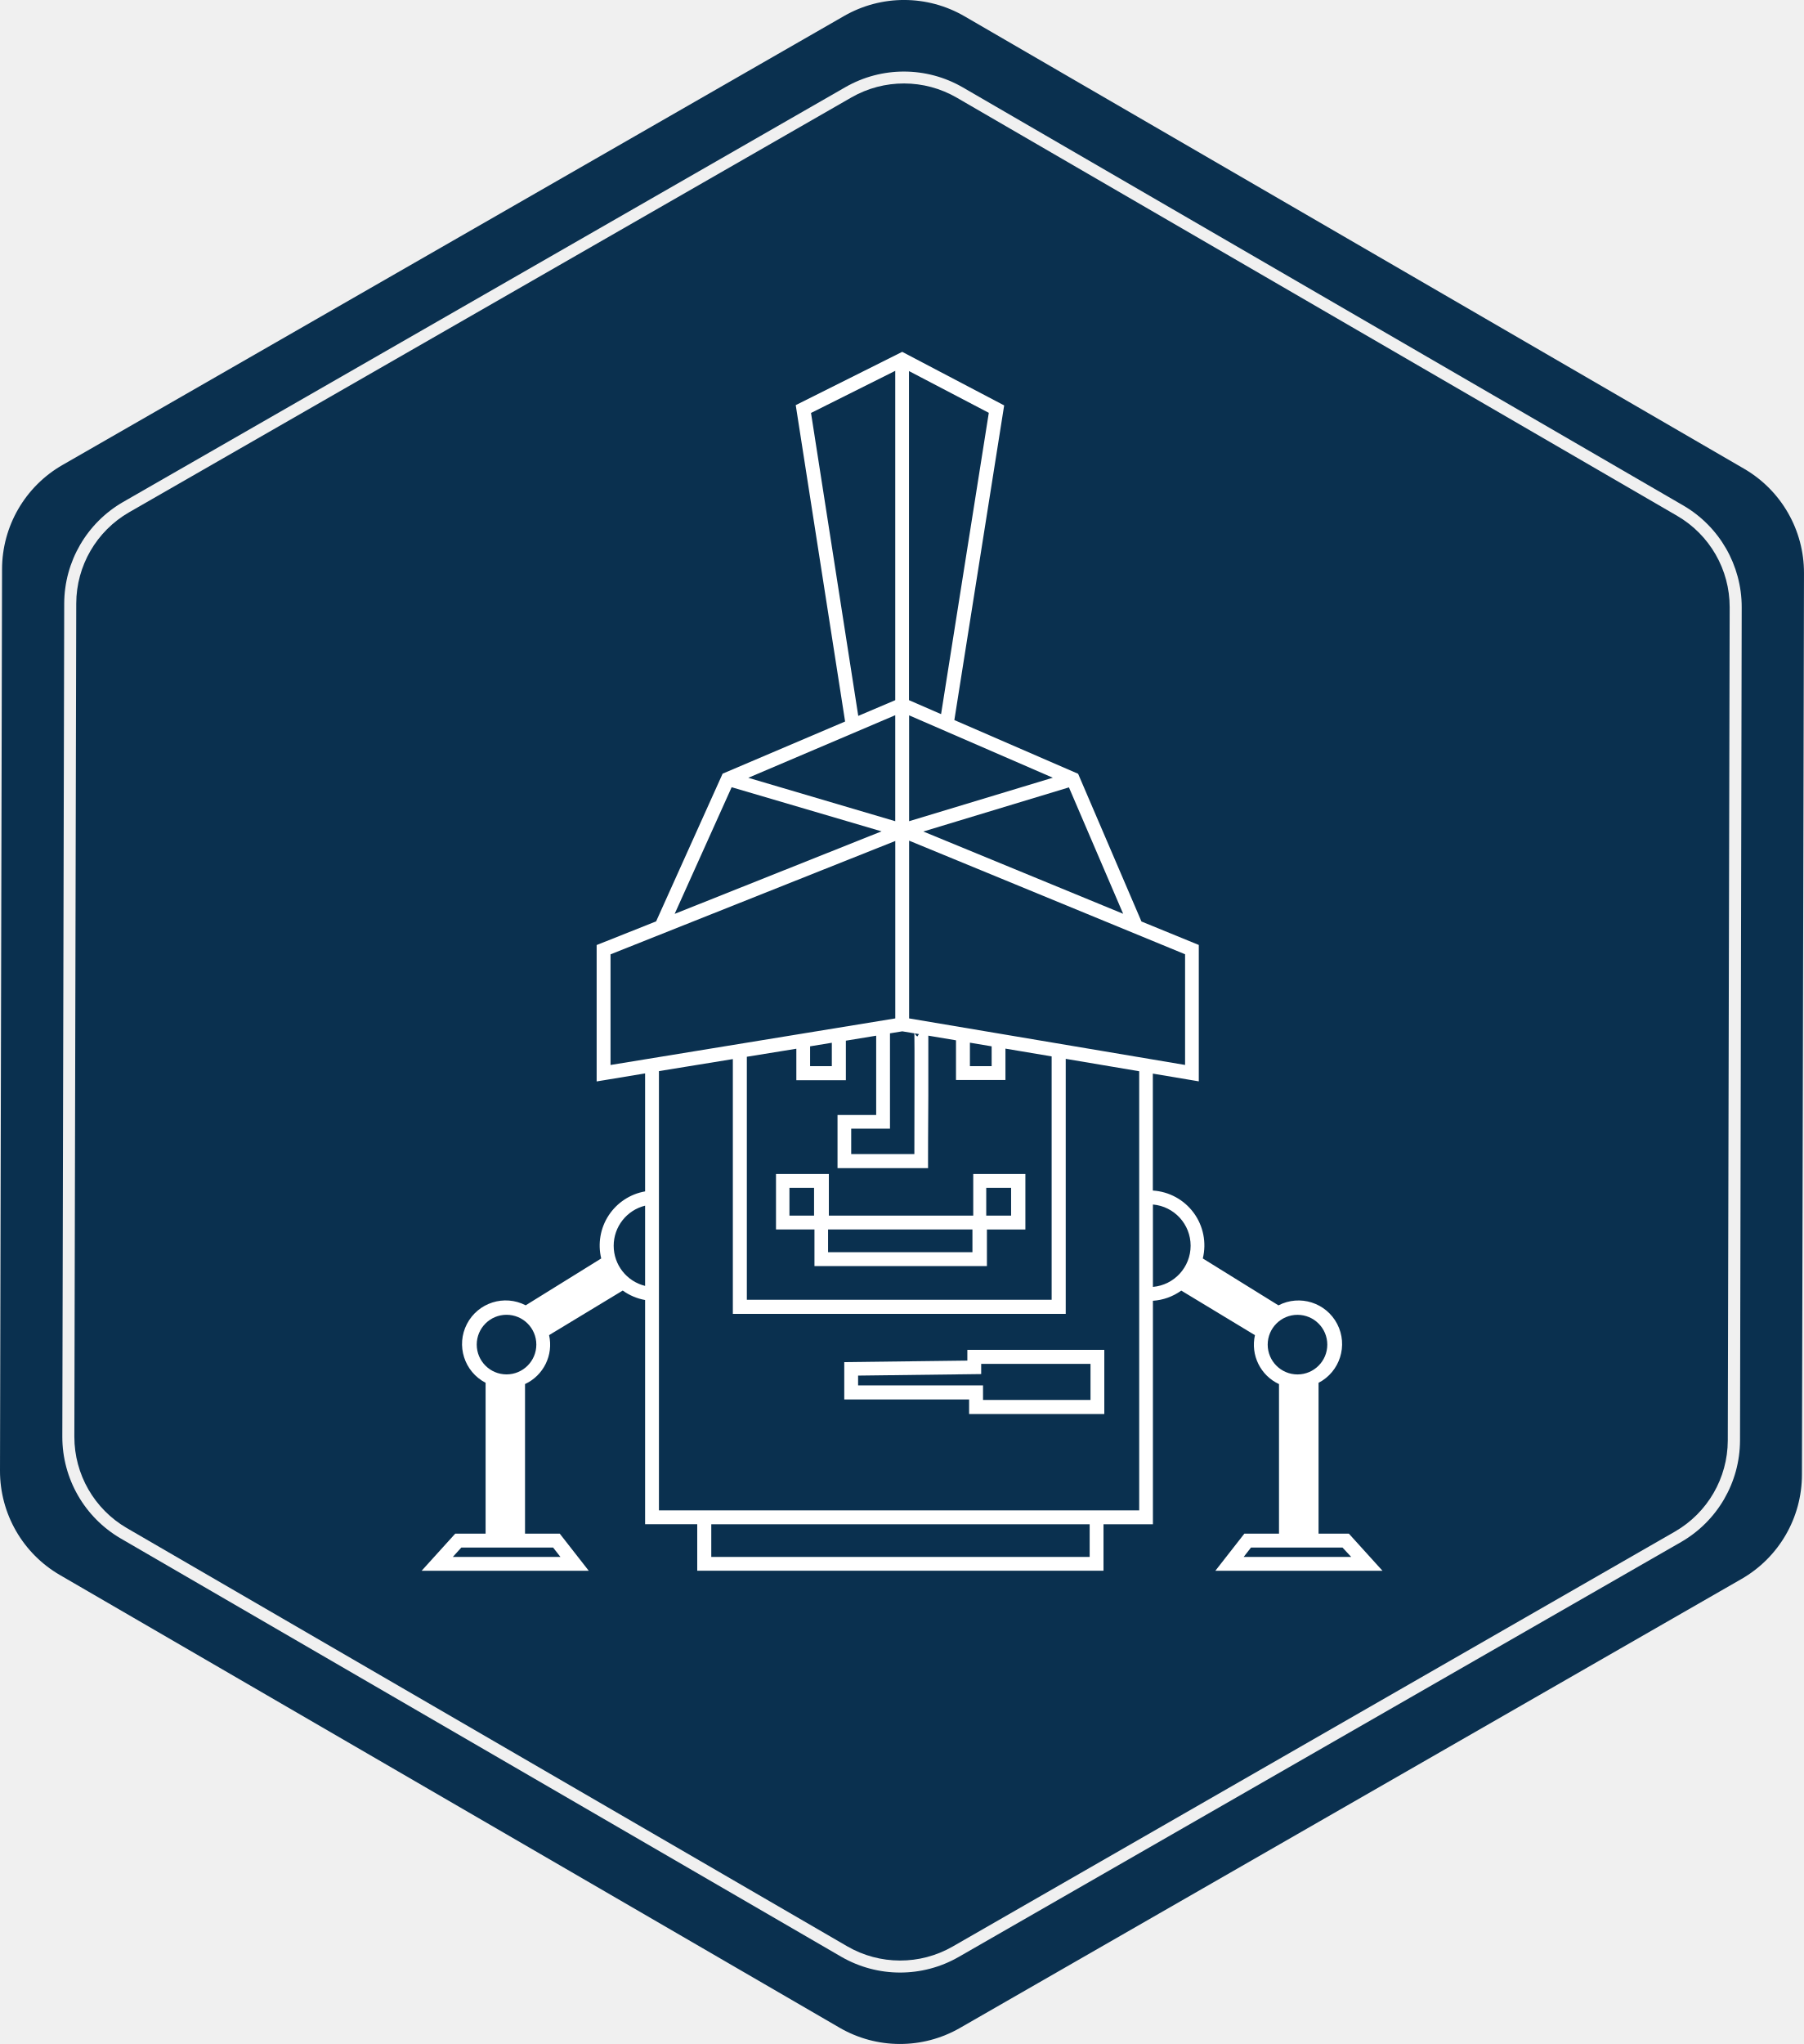
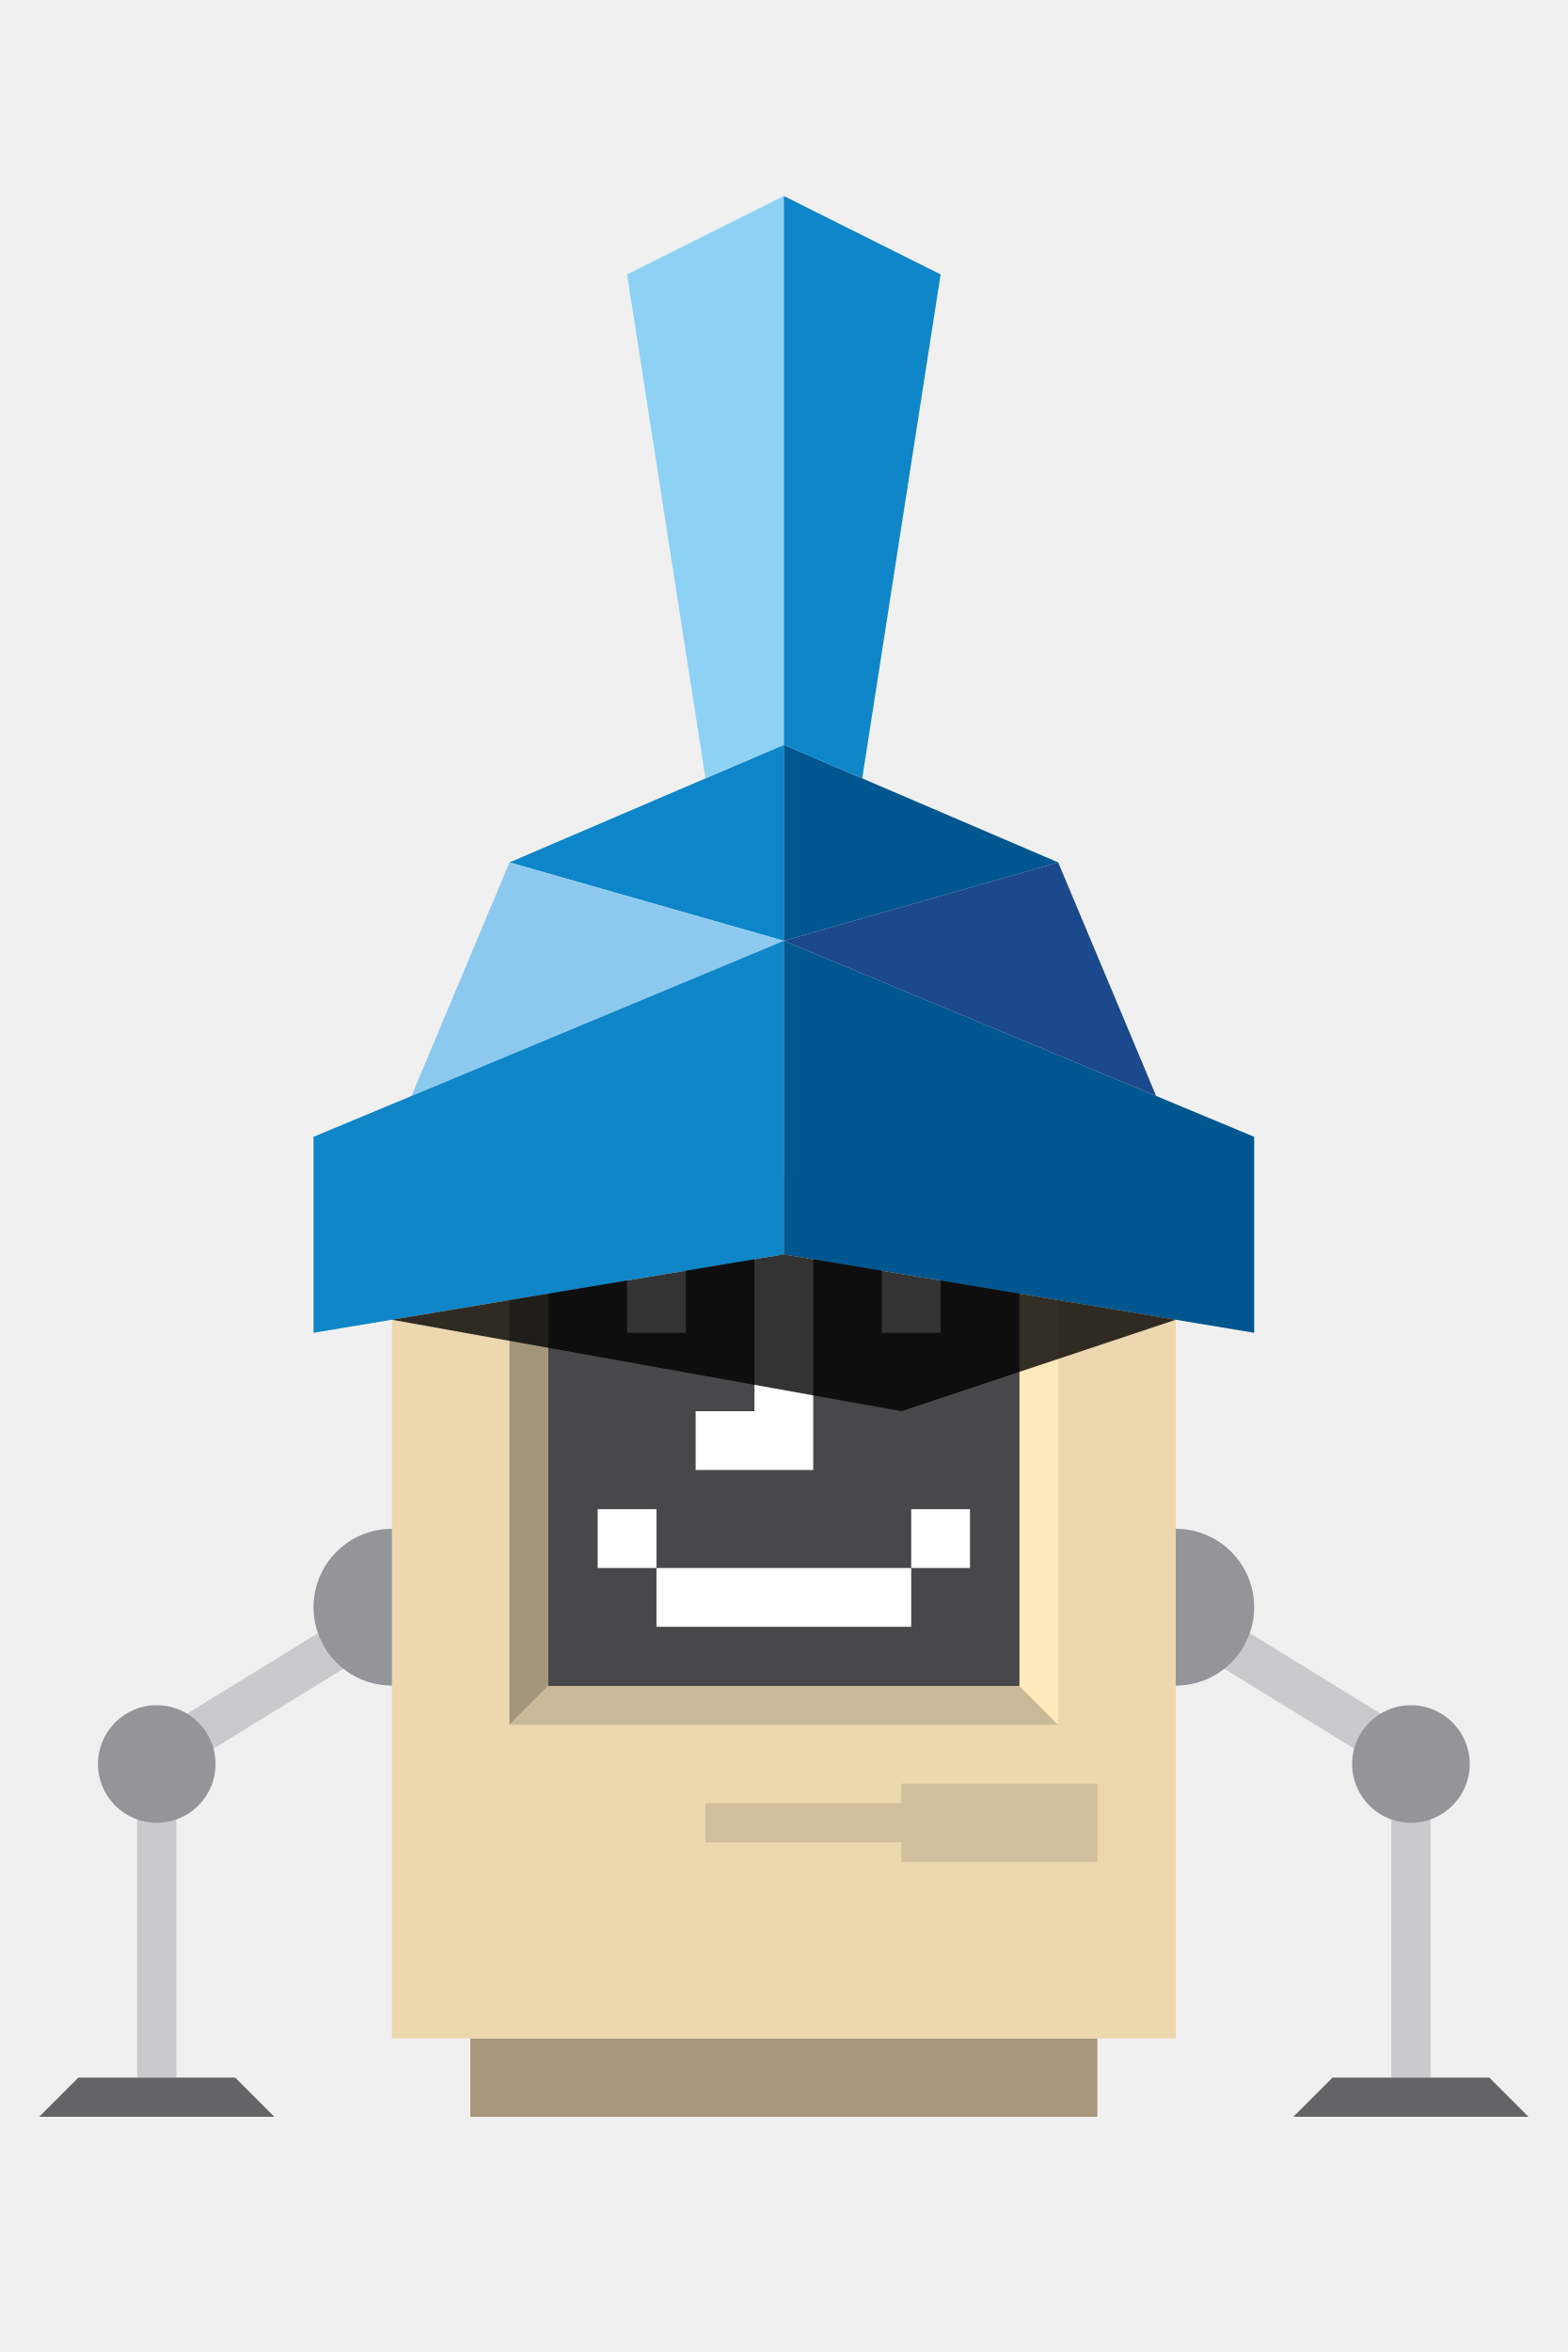
- <svg xmlns="http://www.w3.org/2000/svg" id="Layer_1" data-name="Layer 1" viewBox="0 0 449.81 509.53">
-   <defs>
-     <style>.cls-1{fill:none;}.cls-2{fill:#0a304f;}.cls-3{fill:#fff;}.cls-4{clip-path:url(#clip-path);}</style>
-     <clipPath id="clip-path" transform="translate(-75.09 -71.29)">
-       <rect class="cls-1" width="600" height="800" />
-     </clipPath>
-   </defs>
-   <path class="cls-2" d="M493.31,199.9L313.64,95.63a26.31,26.31,0,0,0-26.24-.06L107.27,199A26.31,26.31,0,0,0,94.1,221.72L93.63,429.45a26.31,26.31,0,0,0,13.07,22.75L286.36,556.48a26.31,26.31,0,0,0,26.24.06L492.73,453.08a26.31,26.31,0,0,0,13.17-22.69l0.47-207.73A26.31,26.31,0,0,0,493.31,199.9Z" transform="translate(-75.09 -71.29)" />
-   <path class="cls-2" d="M510,188.16L315.57,75.34a30,30,0,0,0-30-.07L90.66,187.21a30,30,0,0,0-15.06,26L75.09,437.92a30,30,0,0,0,14.95,26L284.43,576.76a30,30,0,0,0,30,.07l194.9-111.94a30,30,0,0,0,15.06-26l0.51-224.75A30,30,0,0,0,510,188.16Zm-1.05,242.23a29.32,29.32,0,0,1-14.68,25.29L314.09,559.14a29.32,29.32,0,0,1-29.24-.07L105.19,454.8a29.32,29.32,0,0,1-14.56-25.35l0.47-207.73a29.32,29.32,0,0,1,14.68-25.29L285.91,93a29.32,29.32,0,0,1,29.24.07L494.81,197.3a29.32,29.32,0,0,1,14.56,25.35Z" transform="translate(-75.09 -71.29)" />
-   <path class="cls-3" d="M318.43,393.36h23.65v7.86H318.81v-3.15h-27v-2.12l26.66-.33v-2.26Zm-3-.7-26.66.33v8.09h27v3.15h29.28V390.36H315.43v2.3Z" transform="translate(-75.09 -71.29)" />
-   <path class="cls-3" d="M319.53,355.25h5.33v6h-5.33v-6Zm-3,13.94h-31.3v-4.92h31.3v4.92ZM276.9,355.25h5.33v6H276.9v-6Zm39.63,6h-31.3v-9H273.9v12h8.33v7.93h37.3v-7.93h8.33v-12H316.53v9Z" transform="translate(-75.09 -71.29)" />
-   <polygon class="cls-2" points="212.39 81.71 60.91 165.22 74.5 349.73 220.16 450.71 365.82 361.38 344.45 155.51 212.39 81.71" />
-   <path class="cls-3" d="M319.74,411.27H347v9h-26.8v-3.63H289.05v-2.44l30.69-.38v-2.6Zm-3.45-.81-30.69.38v9.31h31.13v3.63h33.71v-16H316.29v2.65Z" transform="translate(-75.09 -71.29)" />
-   <path class="cls-3" d="M317.56,383.44h-36v-5.67h36v5.67Zm-39.49-9.12h-6.14V367.4h6.14v6.92Zm43-6.92h6.13v6.92H321v-6.92Zm-39.49-3.46h-13v13.83h9.59v9.13h43v-9.12h9.59V363.94h-13v10.38h-36V363.94Z" transform="translate(-75.09 -71.29)" />
-   <polygon class="cls-3" points="122.8 343.65 122.81 343.65 122.8 343.65 122.8 343.65" />
-   <g class="cls-4">
-     <path class="cls-3" d="M403.83,457.06h6L412,459.4H385.19l1.83-2.34h16.81Zm-1.73-42.12h0Zm-10.92-8.46a7.43,7.43,0,1,1,7.43,7.43,7.43,7.43,0,0,1-7.43-7.43m-28.62-14.38V371.55a10.31,10.31,0,0,1,0,20.54m-60.79-66.93V280.85l68.81,28.32v27.59Zm57.33,122.64H239.39V338.3l18.43-3v63.51h83V335.24l18.32,3.09V447.81ZM346.79,459.4H252.44v-8.14h94.35v8.14ZM227.32,336.77V309.19l71-28.26v44.23Zm30.2-69.24,37.38,11L243.31,299.1Zm40.79-17.95V276l-36.64-10.82Zm-21-75.35,21-10.5v82.1l-9.22,3.92Zm-0.23,162.84v-4.95l5.42-.89v5.83h-5.42Zm39.85,0v-5.86l5.42,0.91v4.94h-5.42Zm-13.71-8.17,1,0.17-0.4.6a1.7,1.7,0,0,1-.63-0.77m3.3,33.54v-1.72s0-8.09.07-16.2c0-4.06,0-8.12,0-11.17,0-1.77,0-3,0-3.89l6.9,1.16v9.89h12.33v-7.82l11.52,1.94v60.67h-76V334.72l12.34-2v7.84H286v-9.85l7.56-1.24v19.77h-9.64v13.24h22.65Zm-3.41-33.56c0.08,2.95,0,18.66,0,30.1H287.33v-6.33H297V328.88l3.07-.5Zm-1.36-165.1,19.92,10.42-11.9,75.11-8-3.48v-82ZM337.6,265.16L301.77,276V249.61Zm17.54,33.92-49.83-20.51,36.31-11Zm-119.2,92.76a10.3,10.3,0,0,1,0-20v20ZM201.39,413.9a7.43,7.43,0,1,1,7.43-7.43,7.43,7.43,0,0,1-7.43,7.43m-3.5,1h0ZM213,457.06l1.83,2.34H188l2.12-2.34H213Zm172.36-3.46-7.23,9.25h41.67l-8.38-9.25h-7.56V416a10.87,10.87,0,0,0-10-19.31L375,385a13.7,13.7,0,0,0-12.46-16.93V338.92L374,340.85v-34L359.7,301l-15.79-36.82-30.86-13.39,12.42-78.44L300.05,159,273.5,172.28l12.31,78.87-30.54,13-16.58,36.82-14.83,5.9v34l12.08-2v29.41A13.7,13.7,0,0,0,225,385l-18.83,11.68a10.87,10.87,0,0,0-10,19.31V453.6H188.6l-8.38,9.25h41.67l-7.23-9.25H206V416.31a10.82,10.82,0,0,0,6-12.2L230.36,393a13.68,13.68,0,0,0,5.58,2.36v55.89h13v11.59H350.24V451.26h12.32V395.55a13.67,13.67,0,0,0,7.07-2.54L388,404.12a10.83,10.83,0,0,0,6,12.2V453.6h-8.65Z" transform="translate(-75.09 -71.29)" />
+ <svg xmlns="http://www.w3.org/2000/svg" version="1.1" x="0px" y="0px" viewBox="0 0 4000 6000" enable-background="new 0 0 4000 6000" xml:space="preserve">
+   <g id="Layer_1">
+     <rect x="350" y="4600" fill="#C9CACC" width="100" height="700" />
+     <rect x="3550" y="4600" fill="#C9CACC" width="100" height="700" />
+     <polygon fill="#C9CACC" points="350,4450 400,4550 1050,4150 1000,4050  " />
+     <polygon fill="#C9CACC" points="3600,4550 3650,4450 3000,4050 2950,4150  " />
+     <circle fill="#939598" cx="3000" cy="4100" r="200" />
+     <circle fill="#939598" cx="1000" cy="4100" r="200" />
+     <rect x="1200" y="5200" fill="#AA957D" width="1600" height="200" />
+     <polygon fill="#ECD7AE" points="1000,5200 1200,5200 2800,5200 3000,5200 3000,3100 2000,3000 1000,3100  " />
+     <path fill="none" stroke="#000000" stroke-miterlimit="10" d="M800,2900" />
+     <path fill="none" stroke="#000000" stroke-miterlimit="10" d="M1050,2900" />
+     <path fill="none" stroke="#000000" stroke-miterlimit="10" d="M2950,2900" />
+     <path fill="none" stroke="#000000" stroke-miterlimit="10" d="M3200,2900" />
+     <polygon fill="#A2957A" points="1300,4400 1400,4300 1400,3300 1300,3300  " />
+     <polygon fill="#CAB997" points="1300,4400 1400,4300 2600,4300 2700,4400  " />
+     <polygon fill="#FFE8BC" points="2700,4400 2600,4300 2600,3300 2700,3300  " />
+     <polyline fill="#48484A" points="2600,4300 2600,3250 2000,3200 1400,3250 1400,4300  " />
+     <polygon fill="#D1BF9C" points="2800,4550 2800,4750 2300,4750 2300,4700 1800,4700 1800,4600 2300,4600 2300,4550  " />
+     <circle fill="#939598" cx="400" cy="4500" r="150" />
+     <circle fill="#939598" cx="3600" cy="4500" r="150" />
+     <polygon fill="#636466" points="700,5400 600,5300 200,5300 100,5400  " />
+     <polygon fill="#636466" points="3300,5400 3400,5300 3800,5300 3900,5400  " />
  </g>
-   <polygon class="cls-3" points="327.01 343.65 327.01 343.65 327.01 343.65 327.01 343.65" />
+   <g id="Layer_2">
+     <rect x="1400" y="3200" fill="none" stroke="#000000" stroke-miterlimit="10" width="1200" height="1100" />
+     <polygon fill="#FFFFFF" points="1925,3200 1925,3600 1775,3600 1775,3750 2075,3750 2075,3200  " />
+     <rect x="1600" y="3225" fill="#FFFFFF" width="150" height="175" />
+     <rect x="2250" y="3225" fill="#FFFFFF" width="150" height="175" />
+     <rect x="1525" y="3850" fill="#FFFFFF" width="150" height="150" />
+     <rect x="1675" y="4000" fill="#FFFFFF" width="650" height="150" />
+     <rect x="2325" y="3850" fill="#FFFFFF" width="150" height="150" />
+   </g>
+   <g id="Layer_3">
+     <polygon fill="#0C86C8" points="2000,2400 2000,1900 1300,2200  " />
+     <polygon fill="#00568F" points="2000,2400 2000,1900 2700,2200  " />
+     <g id="XMLID_4_">
+       <g>
+         <polygon fill="#8CC9EE" points="2000,2400 1050,2795.8 1300,2200    " />
+       </g>
+       <g>
+ 		</g>
+     </g>
+     <g id="XMLID_3_">
+       <g>
+         <polygon fill="#1C498B" points="2700,2200 2950,2795.8 2000,2400    " />
+       </g>
+       <g>
+ 		</g>
+     </g>
+     <polygon fill="#0F86C8" points="800,3400 2000,3200 2000,2400 800,2900  " />
+     <polygon fill="#00568F" points="3200,3400 3200,2900 2000,2400 2000,3200  " />
+     <polygon fill="#8DD2F4" points="2000,1900 2000,500 1600,700 1800,1985.7  " />
+     <polygon fill="#0F86C8" points="2000,1900 2000,500 2400,700 2200,1985.7  " />
+   </g>
+   <g id="Layer_4">
+     <polygon fill-opacity="0.8" points="1000,3366.7 2000,3200 3000,3366.7 2300,3600  " />
+   </g>
</svg>
